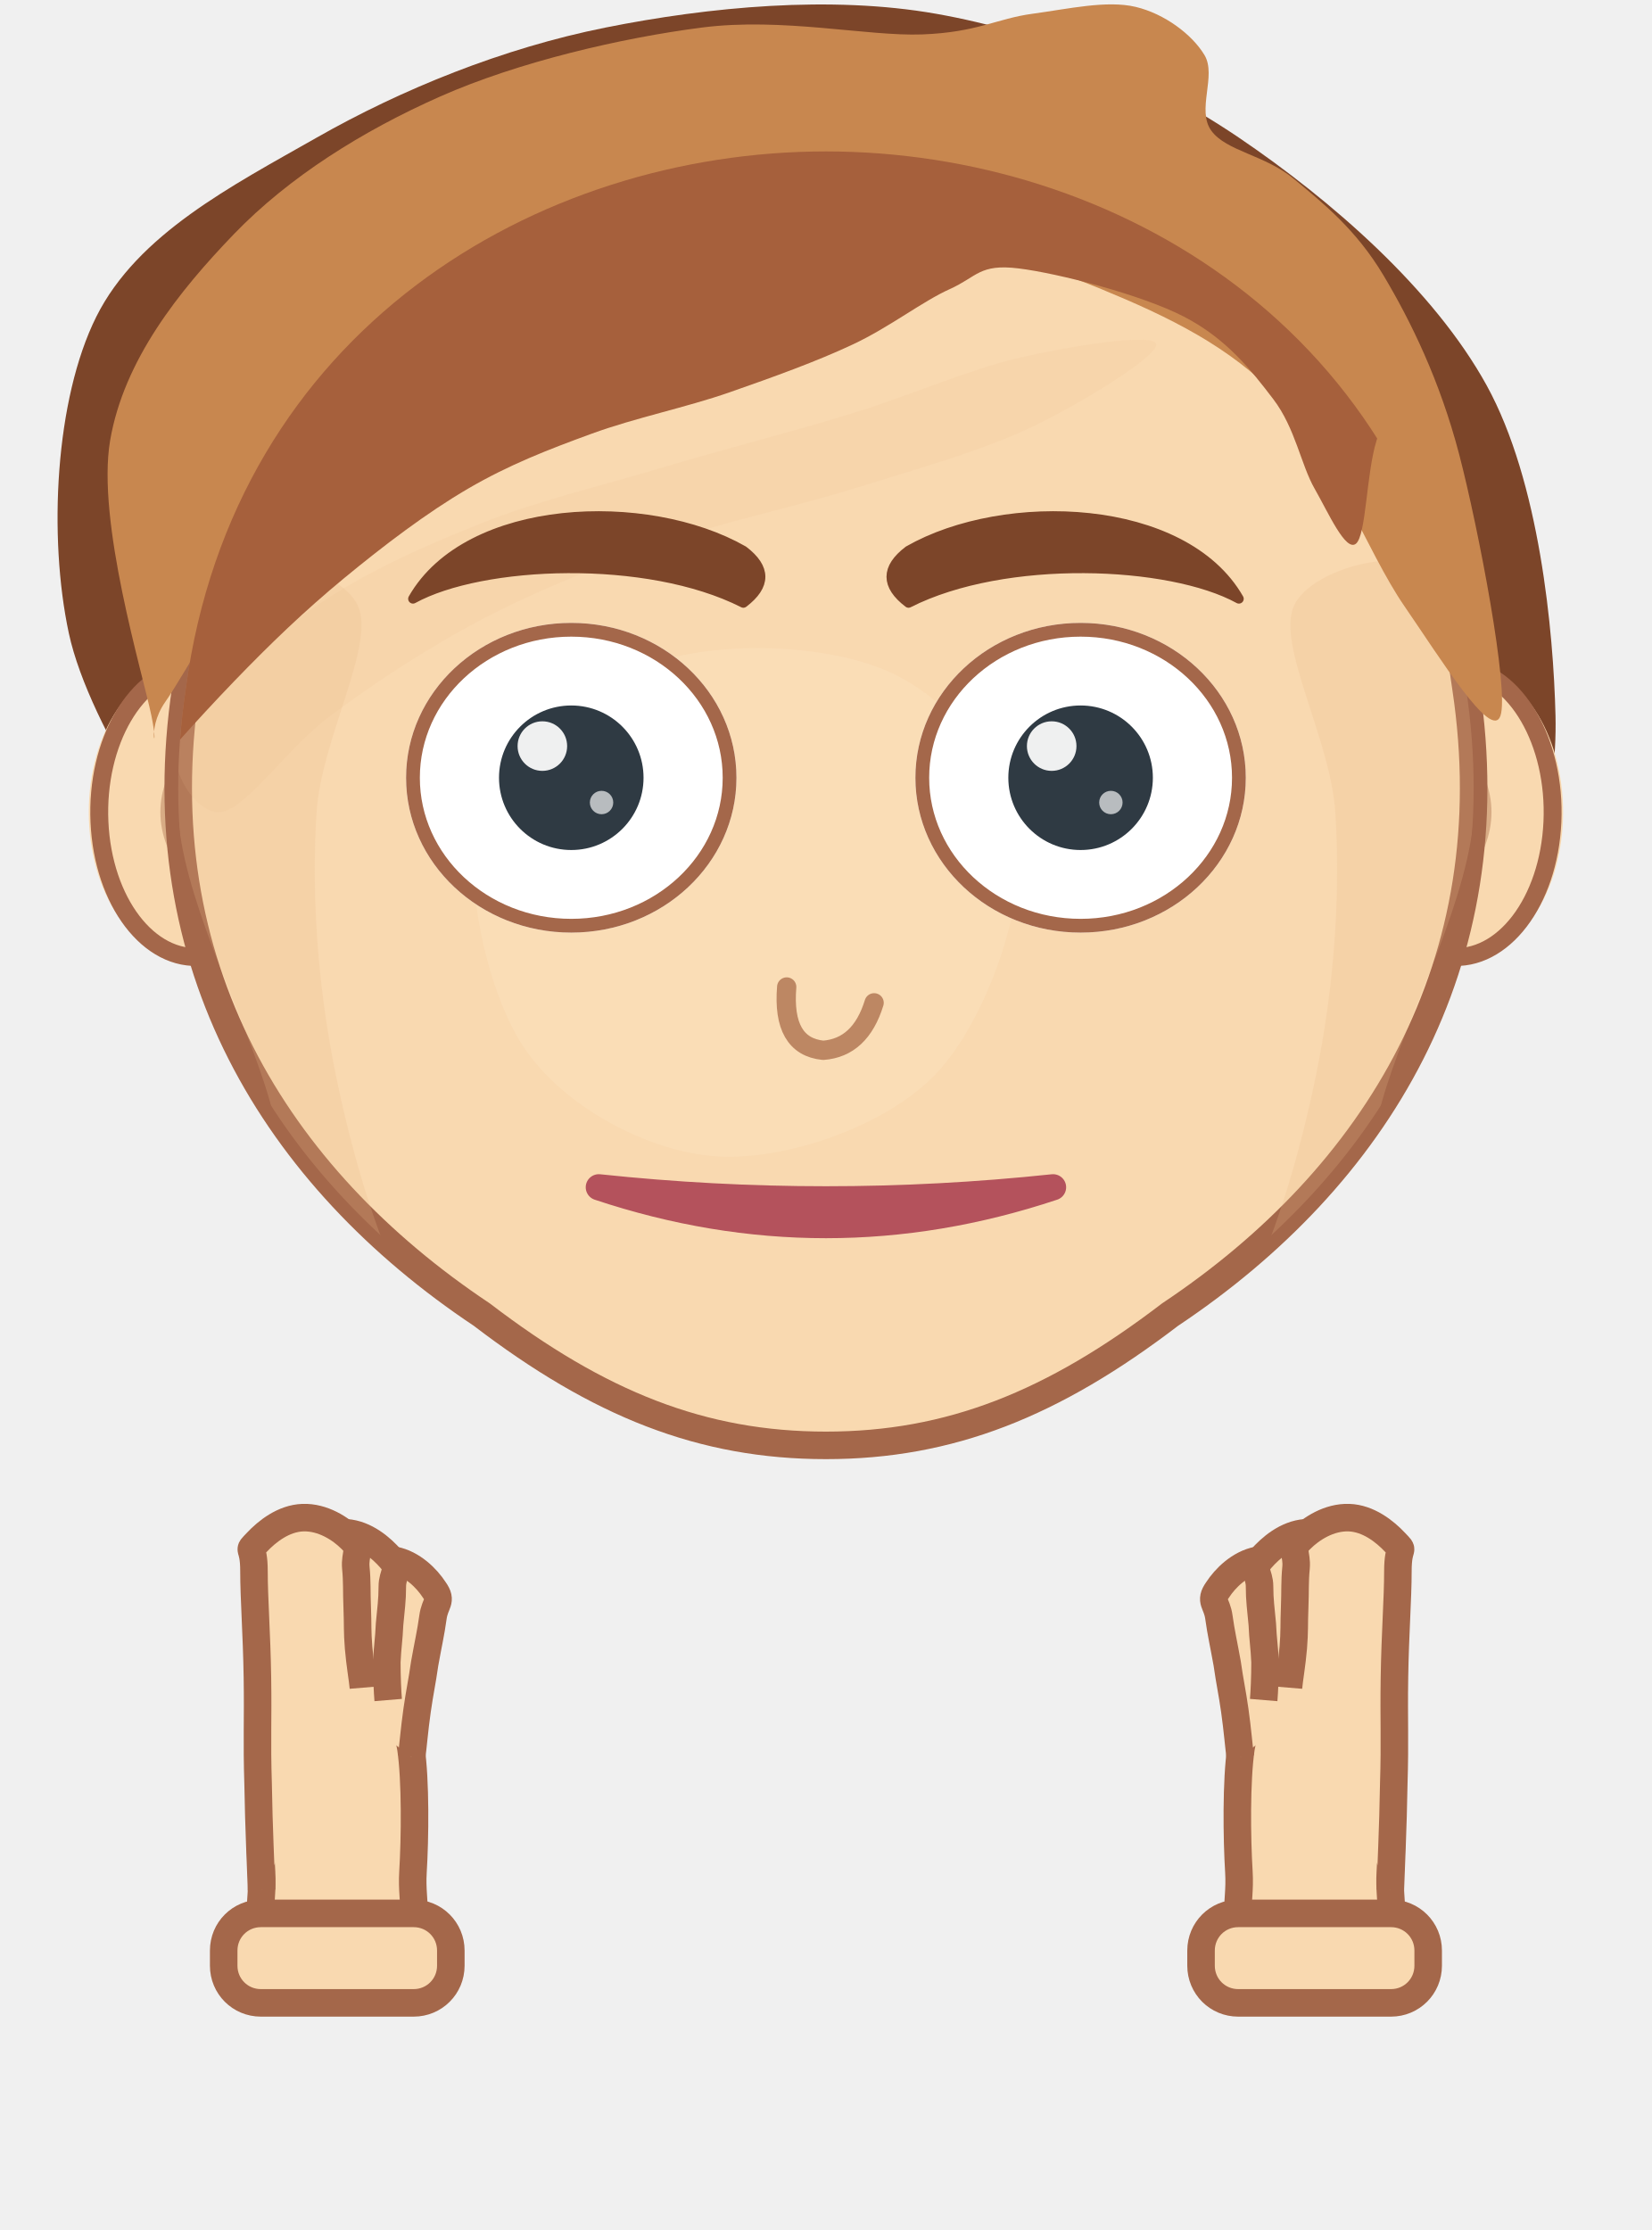
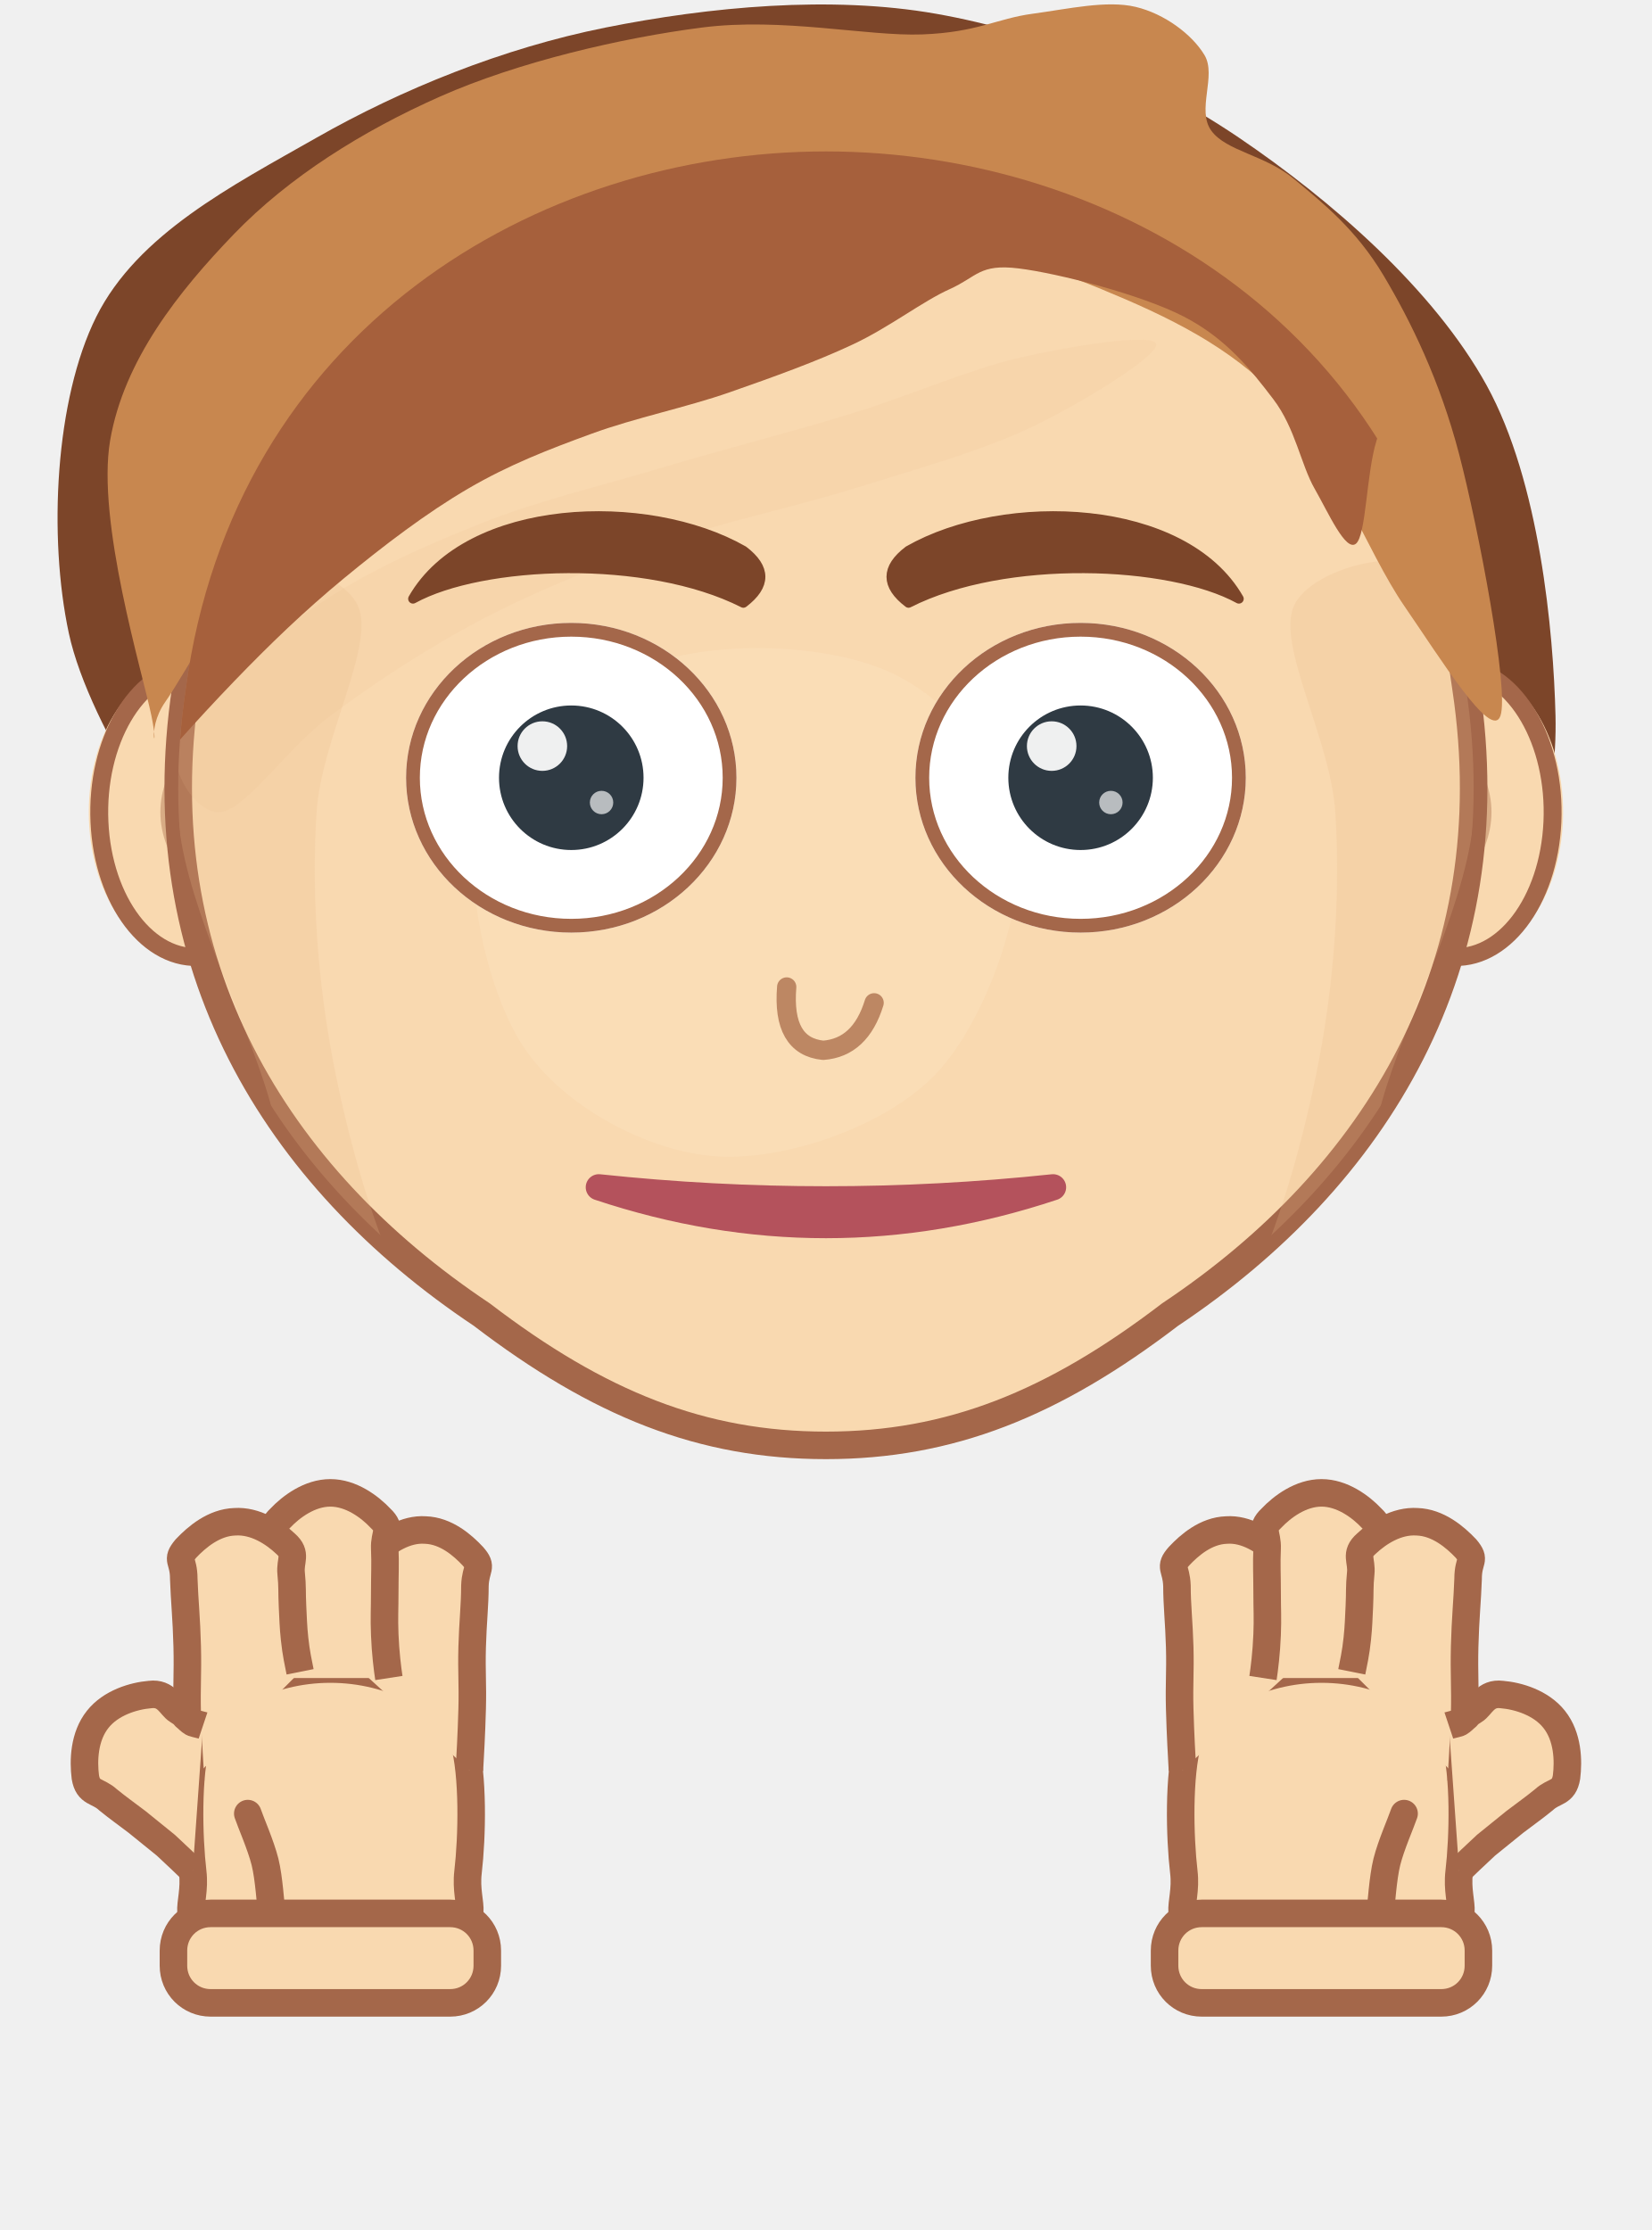
<svg xmlns="http://www.w3.org/2000/svg" viewBox="0 0 240 324" role="img" aria-label="Cartoon mascot face">
  <defs>
    <clipPath id="eyeSocketLeft">
      <ellipse cx="83" cy="113" rx="24" ry="22.5" />
    </clipPath>
    <clipPath id="eyeSocketRight">
      <ellipse cx="157" cy="113" rx="24" ry="22.5" />
    </clipPath>
    <clipPath id="headShape">
      <path d="M120 22 C162 22 206 48 213 100 C219 140 200 171 170 191 C153 204 138 210 120 210 C102 210 87 204 70 191 C40 171 21 140 27 100 C34 48 78 22 120 22 Z" />
    </clipPath>
  </defs>
  <g id="handLeft" data-name="Left hand">
-     <g id="handLeftDraw-sideOpen" data-name="Side, open">
+     <g id="handLeftDraw-sideOpen" data-name="Side, open" opacity="0">
      <path id="handLeftDraw-sideOpenPalm" data-name="Palm" d="M 40.2 281 C 36.6 279.4 38.3 277 38 272 C 37.7 267.1 37.6 258.7 38.3 254 C 39.1 249.3 40.2 248.2 42.2 246.5 C 44.1 244.9 46.5 245 49 245 C 51.5 245 53.9 244.9 55.8 246.5 C 57.8 248.2 58.9 249.3 59.7 254 C 60.4 258.7 60.3 267.1 60 272 C 59.7 277 61.4 279.4 57.8 281 C 54.2 282.7 43.8 282.7 40.2 281 Z M 38.3 254 C 38.3 254 38.3 254 38.3 254 C 38.3 254 38.3 254 38.3 254" fill="#f9d9b0" stroke="#a4674a" stroke-width="4" stroke-linejoin="round" stroke-linecap="round" />
      <path id="handLeftDraw-sideOpenRing" data-name="Ring" d="M 46.4 245 C 46.7 244.2 47.3 242.6 47.7 240.9 C 48.1 239.2 48.1 238.5 48.4 236.7 C 48.7 235 48.8 234.2 49.1 232.6 C 49.5 230.9 48.6 230 50.3 228.8 C 52 227.6 54.6 226.3 57.3 226.7 C 59.9 227.2 62 229.3 63.1 231 C 64.3 232.7 63.2 232.8 62.9 235 C 62.6 237.2 62.2 238.9 61.7 241.7 C 61.3 244.5 61 245.7 60.6 248.5 C 60.2 251.3 60 253.9 59.8 255.3 M 47.3 242.9 C 47.3 242.9 47.3 242.9 47.3 242.9 C 47.3 242.9 47.3 242.9 47.3 242.9 C 47.3 242.9 47.3 242.9 47.3 242.9 C 47.3 242.9 47.3 242.9 47.3 242.9 Z" fill="#f9d9b0" stroke="#a4674a" stroke-width="4" stroke-linejoin="round" stroke-linecap="butt" />
      <path id="handLeftDraw-sideOpenMiddle" data-name="Middle" d="M 40.9 247.7 C 41.1 246.5 41.5 244.2 41.8 241.7 C 42.1 239.2 42 238.1 42.2 235.6 C 42.4 233.1 42.4 231.6 42.6 229.5 C 42.9 227.5 41.8 227 43.4 225.6 C 45 224.1 47.6 222.5 50.3 222.7 C 53.1 222.9 55.4 224.9 56.8 226.5 C 58.2 228.1 57 228.6 57 230.5 C 57 232.5 56.8 233.8 56.6 236 C 56.5 238.3 56.3 239.2 56.2 241.5 C 56.2 243.7 56.3 245.8 56.4 247 M 41.8 240.9 C 41.8 240.9 41.8 240.9 41.8 240.9 C 41.8 240.9 41.8 240.9 41.8 240.9 C 41.8 240.9 41.8 240.9 41.8 240.9 C 41.8 240.9 41.8 240.9 41.8 240.9 Z" fill="#f9d9b0" stroke="#a4674a" stroke-width="4" stroke-linejoin="round" stroke-linecap="butt" />
      <path id="handLeftDraw-sideOpenIndex" data-name="Index" d="M 38 274.6 C 37.9 271.4 37.6 265.6 37.5 259.2 C 37.3 252.8 37.5 250.1 37.4 243.7 C 37.3 237.3 36.9 232.3 36.9 228.3 C 36.9 224.2 35.8 225.7 37.3 224.1 C 38.8 222.5 41.2 220.6 44 220.5 C 46.9 220.4 49.5 222.1 51 223.6 C 52.6 225.1 51.5 225.7 51.7 227.8 C 51.9 229.8 51.8 231.2 51.9 233.6 C 52 236 51.9 237 52.1 239.4 C 52.3 241.8 52.7 244 52.8 245.2 M 37.3 240.3 C 37.3 240.3 37.3 240.3 37.3 240.3 C 37.3 240.3 37.3 240.3 37.3 240.3 C 37.3 240.3 37.3 240.3 37.3 240.3 C 37.3 240.3 37.3 240.3 37.3 240.3 Z" fill="#f9d9b0" stroke="#a4674a" stroke-width="4" stroke-linejoin="round" stroke-linecap="butt" />
      <path id="handLeftDraw-sideOpenThumb" data-name="Thumb" d="M 46.8 282.2 C 46.8 282.6 47 283.9 47 284.3 C 47 284.7 47 284.2 47 284.2 C 47 284.1 47 284.4 47 284 C 47 283.6 46.6 283 47.2 282.3 C 47.8 281.7 48.8 280.9 50 280.9 C 51.2 280.9 52.2 281.7 52.8 282.3 C 53.4 283 53 283.6 53 284 C 53 284.4 53 284.1 53 284.2 C 53 284.2 53 284.7 53 284.3 C 53 283.9 53.2 282.5 53.2 282 M 47 285.8 C 47 285.8 47 285.8 47 285.8 C 47 285.8 47 285.8 47 285.8 C 47 285.8 47 285.8 47 285.8 C 47 285.8 47 285.8 47 285.8 Z" fill="#f9d9b0" stroke="#a4674a" stroke-width="4" stroke-linejoin="round" stroke-linecap="butt" />
      <path id="handLeftDraw-sideOpenCuff" data-name="Cuff" d="M 37.9 278 L 60.1 278 C 63.1 278 65.5 280.4 65.5 283.4 L 65.5 285.6 C 65.5 288.6 63.1 291 60.1 291 L 37.9 291 C 34.9 291 32.5 288.6 32.5 285.6 L 32.5 283.4 C 32.5 280.4 34.9 278 37.9 278 Z" fill="#f9d9b0" stroke="#a4674a" stroke-width="4" stroke-linejoin="round" stroke-linecap="round" />
    </g>
-     <g id="handLeftDraw-palmOpen" data-name="Palm, open" opacity="0">
+     <g id="handLeftDraw-palmOpen" data-name="Palm, open">
      <path id="handLeftDraw-palmOpenPalm" data-name="Palm" d="M 32 281 C 25.4 279.4 28.6 277.1 28 272 C 27.4 266.9 27.2 257.9 28.6 253 C 30 248.1 32 247.4 35.6 245.5 C 39.2 243.6 43.5 242.5 48 242.5 C 52.5 242.5 56.8 243.6 60.4 245.5 C 64 247.4 66 248.1 67.4 253 C 68.8 257.9 68.6 266.9 68 272 C 67.4 277.1 70.6 279.4 64 281 C 57.4 282.7 38.6 282.7 32 281 Z M 36 263.5 C 36.4 264.7 37.9 268.1 38.5 270.5 C 39.1 272.9 39.3 276.8 39.5 278" fill="#f9d9b0" stroke="#a4674a" stroke-width="4" stroke-linejoin="round" stroke-linecap="round" />
      <path id="handLeftDraw-palmOpenRing" data-name="Ring" d="M 52.6 242.9 C 52.8 242 53.2 240.3 53.4 238.5 C 53.6 236.7 53.5 235.9 53.6 234.1 C 53.7 232.2 53.6 231.4 53.9 229.6 C 54.1 227.8 53 226.9 54.6 225.4 C 56.3 223.9 58.9 222.1 61.8 222.3 C 64.8 222.4 67.2 224.5 68.7 226.1 C 70.2 227.8 69.1 227.7 69 230.4 C 69 233.2 68.7 235.7 68.6 239.3 C 68.5 243 68.7 244.6 68.6 248.3 C 68.5 252 68.3 255.4 68.2 257.2 M 53.3 240.4 C 53.3 240.4 53.3 240.4 53.3 240.4 C 53.3 240.4 53.3 240.4 53.3 240.4 C 53.3 240.4 53.3 240.4 53.3 240.4 C 53.3 240.4 53.3 240.4 53.3 240.4 Z" fill="#f9d9b0" stroke="#a4674a" stroke-width="4" stroke-linejoin="round" stroke-linecap="butt" />
      <path id="handLeftDraw-palmOpenMiddle" data-name="Middle" d="M 39.5 243.8 C 39.7 242.5 40 240.1 40.1 237.5 C 40.2 235 40.1 233.9 40.1 231.3 C 40.1 228.7 40 227.2 40.1 225 C 40.2 222.8 39 222.2 40.7 220.6 C 42.3 218.9 45 216.9 48 216.9 C 51 216.9 53.7 218.9 55.3 220.6 C 57 222.2 55.8 222.8 55.9 225 C 56 227.2 55.9 228.7 55.9 231.3 C 55.9 233.9 55.8 235 55.9 237.5 C 56 240.1 56.3 242.5 56.5 243.8 M 40.1 237.6 C 40.1 237.6 40.1 237.6 40.1 237.6 C 40.1 237.6 40.1 237.6 40.1 237.6 C 40.1 237.6 40.1 237.6 40.1 237.6 C 40.1 237.6 40.1 237.6 40.1 237.6 Z" fill="#f9d9b0" stroke="#a4674a" stroke-width="4" stroke-linejoin="round" stroke-linecap="butt" />
      <path id="handLeftDraw-palmOpenIndex" data-name="Index" d="M 27.7 258.8 C 27.6 256.8 27.3 253.1 27.2 249 C 27.1 245 27.3 243.3 27.2 239.2 C 27.1 235.2 26.8 232.4 26.7 229.4 C 26.7 226.5 25.5 226.8 27 225 C 28.6 223.3 31.1 221.2 34.1 221.1 C 37.1 220.9 39.8 222.7 41.5 224.3 C 43.2 225.8 42.1 226.7 42.3 228.6 C 42.5 230.5 42.4 231.4 42.5 233.4 C 42.6 235.3 42.6 236.2 42.8 238.1 C 43 240.1 43.4 241.9 43.6 242.9 M 27.3 240.8 C 27.3 240.8 27.3 240.8 27.3 240.8 C 27.3 240.8 27.3 240.8 27.3 240.8 C 27.3 240.8 27.3 240.8 27.3 240.8 C 27.3 240.8 27.3 240.8 27.3 240.8 Z" fill="#f9d9b0" stroke="#a4674a" stroke-width="4" stroke-linejoin="round" stroke-linecap="butt" />
      <path id="handLeftDraw-palmOpenThumb" data-name="Thumb" d="M 28 271.8 C 27.2 271 25.7 269.6 24.1 268.1 C 22.4 266.7 21.6 266.1 19.9 264.7 C 18.2 263.4 17.3 262.8 15.7 261.5 C 14.2 260.1 12.8 260.6 12.4 258.2 C 12.1 255.8 12.2 252.3 14.2 249.8 C 16.1 247.4 19.4 246.4 21.8 246.2 C 24.2 245.9 24.8 247.9 25.8 248.5 C 26.9 249.2 26.5 249 26.9 249.4 C 27.4 249.8 27.5 250 28 250.3 C 28.6 250.5 29.2 250.6 29.5 250.7 M 21.9 266.3 C 21.9 266.3 21.9 266.3 21.9 266.3 C 21.9 266.3 21.9 266.3 21.9 266.3 C 21.9 266.3 21.9 266.3 21.9 266.3 C 21.9 266.3 21.9 266.3 21.9 266.3 Z" fill="#f9d9b0" stroke="#a4674a" stroke-width="4" stroke-linejoin="round" stroke-linecap="butt" />
      <path id="handLeftDraw-palmOpenCuff" data-name="Cuff" d="M 30.6 278 L 65.4 278 C 68.4 278 70.8 280.4 70.8 283.4 L 70.8 285.6 C 70.8 288.6 68.4 291 65.4 291 L 30.6 291 C 27.6 291 25.2 288.6 25.2 285.6 L 25.2 283.4 C 25.2 280.4 27.6 278 30.6 278 Z" fill="#f9d9b0" stroke="#a4674a" stroke-width="4" stroke-linejoin="round" stroke-linecap="round" />
    </g>
    <g id="handLeftDraw-frontFist" data-name="Front fist" opacity="0">
      <path id="handLeftDraw-frontFistPalm" data-name="Palm" d="M 32 281 C 25.4 279.4 28.6 277.1 28 272 C 27.4 266.9 27.2 257.9 28.6 253 C 30 248.1 32 247.4 35.6 245.5 C 39.2 243.6 43.5 242.5 48 242.5 C 52.5 242.5 56.8 243.6 60.4 245.5 C 64 247.4 66 248.1 67.4 253 C 68.8 257.9 68.6 266.9 68 272 C 67.4 277.1 70.6 279.4 64 281 C 57.4 282.7 38.6 282.7 32 281 Z M 36 263.5 C 36.4 264.7 37.9 268.1 38.5 270.5 C 39.1 272.9 39.3 276.8 39.5 278" fill="#f9d9b0" stroke="#a4674a" stroke-width="4" stroke-linejoin="round" stroke-linecap="round" />
      <path id="handLeftDraw-frontFistRing" data-name="Ring" d="M 48.1 266.3 C 48.5 264 49.4 258 49.8 255.2 C 50.3 252.5 50.1 254 50.2 253 C 50.4 252.1 50.2 252.3 50.6 250.7 C 51 249.1 49.8 247.1 52.1 245.4 C 54.5 243.6 58.1 241.7 61.9 242.3 C 65.7 242.9 68.6 245.9 70.3 248.2 C 72 250.6 70.2 252.2 70.1 253.8 C 70 255.4 69.9 255.2 69.7 256.1 C 69.6 257 69.8 255.6 69.4 258.3 C 68.9 261.1 68 267.1 67.6 269.4 M 48.1 266.3 C 49.7 266.8 54.3 269.2 57.6 269.8 C 60.8 270.3 65.9 269.4 67.6 269.4 C 65.9 269.4 60.8 270.3 57.6 269.8 C 54.3 269.2 49.7 266.8 48.1 266.3 Z" fill="#f9d9b0" stroke="#a4674a" stroke-width="4" stroke-linejoin="round" stroke-linecap="butt" />
      <path id="handLeftDraw-frontFistMiddle" data-name="Middle" d="M 37.7 268.3 C 37.7 265.8 37.7 259.4 37.7 256.4 C 37.7 253.4 37.7 254.9 37.7 253.8 C 37.7 252.6 37.6 252.8 37.7 251 C 37.9 249.3 36.3 247.5 38.4 245.3 C 40.6 243.1 44.1 240.6 48 240.6 C 51.9 240.6 55.4 243.1 57.6 245.3 C 59.7 247.5 58.1 249.3 58.3 251 C 58.4 252.8 58.3 252.6 58.3 253.8 C 58.3 254.9 58.3 253.4 58.3 256.4 C 58.3 259.4 58.3 265.8 58.3 268.3 M 37.7 268.3 C 39.4 268.6 44.6 270.3 48 270.3 C 51.4 270.3 56.6 268.6 58.3 268.3 C 56.6 268.6 51.4 270.3 48 270.3 C 44.6 270.3 39.4 268.6 37.7 268.3 Z" fill="#f9d9b0" stroke="#a4674a" stroke-width="4" stroke-linejoin="round" stroke-linecap="butt" />
      <path id="handLeftDraw-frontFistIndex" data-name="Index" d="M 27.9 270.1 C 27.5 267.8 26.7 261.6 26.3 258.7 C 25.9 255.9 26.1 257.3 25.9 256.4 C 25.8 255.4 25.7 255.6 25.6 253.9 C 25.5 252.2 23.7 250.6 25.5 248.2 C 27.3 245.8 30.3 242.8 34.2 242.3 C 38.1 241.7 41.8 243.8 44.2 245.6 C 46.6 247.4 45.3 249.5 45.7 251.1 C 46.1 252.7 45.9 252.5 46 253.5 C 46.2 254.5 45.9 253.1 46.3 255.9 C 46.7 258.7 47.6 264.9 48 267.3 M 27.9 270.1 C 29.6 270.2 34.8 271.2 38.2 270.7 C 41.5 270.2 46.3 267.9 48 267.3 C 46.3 267.9 41.5 270.2 38.2 270.7 C 34.8 271.2 29.6 270.2 27.9 270.1 Z" fill="#f9d9b0" stroke="#a4674a" stroke-width="4" stroke-linejoin="round" stroke-linecap="butt" />
      <path id="handLeftDraw-frontFistThumb" data-name="Thumb" d="M 38.1 278.6 C 36 277.3 30.7 274.1 28.2 272.5 C 25.6 271 26.7 271.7 25.6 271.1 C 24.6 270.5 24.5 270.6 23.1 269.6 C 21.6 268.6 19.5 269 18.7 266.3 C 17.9 263.5 17.5 259.5 19.3 256.3 C 21.2 253.1 24.9 251.4 27.7 250.7 C 30.5 250 31.2 252.1 32.7 252.8 C 34.3 253.6 34.3 253.7 35.3 254.3 C 36.4 254.9 35.2 254.3 37.8 255.8 C 40.5 257.2 45.9 260.2 48 261.3 M 38.1 278.6 C 39.2 277.3 43.1 273.8 44.7 270.9 C 46.4 268.1 47.5 262.9 48 261.3 C 47.5 262.9 46.4 268.1 44.7 270.9 C 43.1 273.8 39.2 277.3 38.1 278.6 Z" fill="#f9d9b0" stroke="#a4674a" stroke-width="4" stroke-linejoin="round" stroke-linecap="butt" />
      <path id="handLeftDraw-frontFistCuff" data-name="Cuff" d="M 30.6 278 L 65.4 278 C 68.4 278 70.8 280.4 70.8 283.4 L 70.8 285.6 C 70.8 288.6 68.4 291 65.4 291 L 30.6 291 C 27.6 291 25.2 288.6 25.2 285.6 L 25.2 283.4 C 25.2 280.4 27.6 278 30.6 278 Z" fill="#f9d9b0" stroke="#a4674a" stroke-width="4" stroke-linejoin="round" stroke-linecap="round" />
    </g>
  </g>
  <g id="handRight" data-name="Right hand">
-     <g id="handRightDraw-sideOpen" data-name="Side, open">
+     <g id="handRightDraw-sideOpen" data-name="Side, open" opacity="0">
      <path id="handRightDraw-sideOpenPalm" data-name="Palm" d="M 199.8 281 C 203.4 279.4 201.7 277 202 272 C 202.3 267.1 202.4 258.7 201.7 254 C 200.9 249.3 199.8 248.2 197.8 246.5 C 195.9 244.9 193.5 245 191 245 C 188.5 245 186.1 244.9 184.2 246.5 C 182.2 248.2 181.1 249.3 180.3 254 C 179.6 258.7 179.7 267.1 180 272 C 180.3 277 178.6 279.4 182.2 281 C 185.8 282.7 196.2 282.7 199.8 281 Z M 201.7 254 C 201.7 254 201.7 254 201.7 254 C 201.7 254 201.7 254 201.7 254" fill="#f9d9b0" stroke="#a4674a" stroke-width="4" stroke-linejoin="round" stroke-linecap="round" />
      <path id="handRightDraw-sideOpenRing" data-name="Ring" d="M 193.6 245 C 193.3 244.2 192.7 242.6 192.3 240.9 C 191.9 239.2 191.9 238.5 191.6 236.7 C 191.3 235 191.2 234.2 190.9 232.6 C 190.5 230.9 191.4 230 189.7 228.8 C 188 227.6 185.4 226.3 182.7 226.7 C 180.1 227.2 178 229.3 176.9 231 C 175.7 232.7 176.8 232.8 177.1 235 C 177.4 237.2 177.8 238.9 178.3 241.7 C 178.7 244.5 179 245.7 179.4 248.5 C 179.8 251.3 180 253.9 180.2 255.3 M 192.7 242.9 C 192.7 242.9 192.7 242.9 192.7 242.9 C 192.7 242.9 192.7 242.9 192.7 242.9 C 192.7 242.9 192.7 242.9 192.7 242.9 C 192.7 242.9 192.7 242.9 192.7 242.9 Z" fill="#f9d9b0" stroke="#a4674a" stroke-width="4" stroke-linejoin="round" stroke-linecap="butt" />
      <path id="handRightDraw-sideOpenMiddle" data-name="Middle" d="M 199.1 247.7 C 198.9 246.5 198.5 244.2 198.2 241.7 C 197.9 239.2 198 238.1 197.8 235.6 C 197.6 233.1 197.6 231.6 197.4 229.5 C 197.1 227.5 198.2 227 196.6 225.6 C 195 224.1 192.4 222.5 189.7 222.7 C 186.9 222.9 184.6 224.9 183.2 226.5 C 181.8 228.1 183 228.6 183 230.5 C 183 232.5 183.2 233.8 183.4 236 C 183.5 238.3 183.7 239.2 183.8 241.5 C 183.8 243.7 183.7 245.8 183.6 247 M 198.2 240.9 C 198.2 240.9 198.2 240.9 198.2 240.9 C 198.2 240.9 198.2 240.9 198.2 240.9 C 198.2 240.9 198.2 240.9 198.2 240.9 C 198.2 240.9 198.2 240.9 198.2 240.9 Z" fill="#f9d9b0" stroke="#a4674a" stroke-width="4" stroke-linejoin="round" stroke-linecap="butt" />
      <path id="handRightDraw-sideOpenIndex" data-name="Index" d="M 202 274.6 C 202.1 271.4 202.4 265.6 202.5 259.2 C 202.7 252.8 202.5 250.1 202.6 243.7 C 202.7 237.3 203.1 232.3 203.1 228.3 C 203.1 224.2 204.2 225.7 202.7 224.1 C 201.2 222.5 198.8 220.6 196 220.5 C 193.1 220.4 190.5 222.1 189 223.6 C 187.4 225.1 188.5 225.7 188.3 227.8 C 188.1 229.8 188.2 231.2 188.1 233.6 C 188 236 188.1 237 187.9 239.4 C 187.7 241.8 187.3 244 187.2 245.2 M 202.7 240.3 C 202.7 240.3 202.7 240.3 202.7 240.3 C 202.7 240.3 202.7 240.3 202.7 240.3 C 202.7 240.3 202.7 240.3 202.7 240.3 C 202.7 240.3 202.7 240.3 202.7 240.3 Z" fill="#f9d9b0" stroke="#a4674a" stroke-width="4" stroke-linejoin="round" stroke-linecap="butt" />
      <path id="handRightDraw-sideOpenThumb" data-name="Thumb" d="M 193.2 282.2 C 193.2 282.6 193 283.9 193 284.3 C 193 284.7 193 284.2 193 284.2 C 193 284.1 193 284.4 193 284 C 193 283.6 193.4 283 192.8 282.3 C 192.2 281.7 191.2 280.9 190 280.9 C 188.8 280.9 187.8 281.7 187.2 282.3 C 186.6 283 187 283.6 187 284 C 187 284.4 187 284.1 187 284.2 C 187 284.2 187 284.7 187 284.3 C 187 283.9 186.8 282.5 186.8 282 M 193 285.8 C 193 285.8 193 285.8 193 285.8 C 193 285.8 193 285.8 193 285.8 C 193 285.8 193 285.8 193 285.8 C 193 285.8 193 285.8 193 285.8 Z" fill="#f9d9b0" stroke="#a4674a" stroke-width="4" stroke-linejoin="round" stroke-linecap="butt" />
      <path id="handRightDraw-sideOpenCuff" data-name="Cuff" d="M 202.1 278 L 179.9 278 C 176.9 278 174.5 280.4 174.5 283.4 L 174.5 285.6 C 174.5 288.6 176.9 291 179.9 291 L 202.1 291 C 205.1 291 207.5 288.6 207.5 285.6 L 207.5 283.4 C 207.5 280.4 205.1 278 202.1 278 Z" fill="#f9d9b0" stroke="#a4674a" stroke-width="4" stroke-linejoin="round" stroke-linecap="round" />
    </g>
-     <g id="handRightDraw-palmOpen" data-name="Palm, open" opacity="0">
+     <g id="handRightDraw-palmOpen" data-name="Palm, open">
      <path id="handRightDraw-palmOpenPalm" data-name="Palm" d="M 208 281 C 214.6 279.4 211.4 277.1 212 272 C 212.6 266.9 212.8 257.9 211.4 253 C 210 248.1 208 247.4 204.4 245.5 C 200.8 243.6 196.5 242.5 192 242.5 C 187.5 242.5 183.2 243.6 179.6 245.5 C 176 247.4 174 248.1 172.6 253 C 171.2 257.9 171.4 266.9 172 272 C 172.6 277.1 169.4 279.4 176 281 C 182.6 282.7 201.4 282.7 208 281 Z M 204 263.5 C 203.6 264.7 202.1 268.1 201.5 270.5 C 200.9 272.9 200.7 276.8 200.5 278" fill="#f9d9b0" stroke="#a4674a" stroke-width="4" stroke-linejoin="round" stroke-linecap="round" />
      <path id="handRightDraw-palmOpenRing" data-name="Ring" d="M 187.4 242.9 C 187.2 242 186.8 240.3 186.6 238.5 C 186.4 236.7 186.5 235.9 186.4 234.1 C 186.3 232.2 186.4 231.4 186.1 229.6 C 185.9 227.8 187 226.9 185.4 225.4 C 183.7 223.9 181.1 222.1 178.2 222.3 C 175.2 222.4 172.8 224.5 171.3 226.1 C 169.8 227.8 170.9 227.7 171 230.4 C 171 233.2 171.3 235.7 171.4 239.3 C 171.5 243 171.3 244.6 171.4 248.3 C 171.5 252 171.7 255.4 171.8 257.2 M 186.7 240.4 C 186.7 240.4 186.7 240.4 186.7 240.4 C 186.7 240.4 186.7 240.4 186.7 240.4 C 186.7 240.4 186.7 240.4 186.7 240.4 C 186.7 240.4 186.7 240.4 186.7 240.4 Z" fill="#f9d9b0" stroke="#a4674a" stroke-width="4" stroke-linejoin="round" stroke-linecap="butt" />
      <path id="handRightDraw-palmOpenMiddle" data-name="Middle" d="M 200.5 243.8 C 200.3 242.5 200 240.1 199.9 237.5 C 199.8 235 199.9 233.9 199.9 231.3 C 199.9 228.7 200 227.2 199.9 225 C 199.8 222.8 201 222.2 199.3 220.6 C 197.7 218.9 195 216.9 192 216.9 C 189 216.9 186.3 218.9 184.7 220.6 C 183 222.2 184.2 222.8 184.1 225 C 184 227.2 184.1 228.7 184.1 231.3 C 184.1 233.9 184.2 235 184.1 237.5 C 184 240.1 183.7 242.5 183.5 243.8 M 199.9 237.6 C 199.9 237.6 199.9 237.6 199.9 237.6 C 199.9 237.6 199.9 237.6 199.9 237.6 C 199.9 237.6 199.9 237.6 199.9 237.6 C 199.9 237.6 199.9 237.6 199.9 237.6 Z" fill="#f9d9b0" stroke="#a4674a" stroke-width="4" stroke-linejoin="round" stroke-linecap="butt" />
      <path id="handRightDraw-palmOpenIndex" data-name="Index" d="M 212.3 258.8 C 212.4 256.8 212.7 253.1 212.8 249 C 212.9 245 212.7 243.3 212.8 239.2 C 212.9 235.2 213.2 232.4 213.3 229.4 C 213.3 226.5 214.5 226.8 213 225 C 211.4 223.3 208.9 221.2 205.9 221.1 C 202.9 220.9 200.2 222.7 198.5 224.3 C 196.8 225.8 197.9 226.7 197.7 228.6 C 197.5 230.5 197.6 231.4 197.5 233.4 C 197.4 235.3 197.4 236.2 197.2 238.1 C 197 240.1 196.6 241.9 196.4 242.9 M 212.7 240.8 C 212.7 240.8 212.7 240.8 212.7 240.8 C 212.7 240.8 212.7 240.8 212.7 240.8 C 212.7 240.8 212.7 240.8 212.7 240.8 C 212.7 240.8 212.7 240.8 212.7 240.8 Z" fill="#f9d9b0" stroke="#a4674a" stroke-width="4" stroke-linejoin="round" stroke-linecap="butt" />
      <path id="handRightDraw-palmOpenThumb" data-name="Thumb" d="M 212 271.8 C 212.8 271 214.3 269.6 215.9 268.1 C 217.6 266.7 218.4 266.1 220.1 264.7 C 221.8 263.4 222.7 262.8 224.3 261.5 C 225.8 260.1 227.2 260.6 227.6 258.2 C 227.9 255.8 227.8 252.3 225.8 249.8 C 223.9 247.4 220.6 246.4 218.2 246.2 C 215.8 245.9 215.2 247.9 214.2 248.5 C 213.1 249.2 213.5 249 213.1 249.4 C 212.6 249.8 212.5 250 212 250.3 C 211.4 250.5 210.8 250.6 210.5 250.7 M 218.1 266.3 C 218.1 266.3 218.1 266.3 218.1 266.3 C 218.1 266.3 218.1 266.3 218.1 266.3 C 218.1 266.3 218.1 266.3 218.1 266.3 C 218.1 266.3 218.1 266.3 218.1 266.3 Z" fill="#f9d9b0" stroke="#a4674a" stroke-width="4" stroke-linejoin="round" stroke-linecap="butt" />
      <path id="handRightDraw-palmOpenCuff" data-name="Cuff" d="M 209.4 278 L 174.6 278 C 171.6 278 169.2 280.4 169.2 283.4 L 169.2 285.6 C 169.2 288.6 171.6 291 174.6 291 L 209.4 291 C 212.4 291 214.8 288.6 214.8 285.6 L 214.8 283.4 C 214.8 280.4 212.4 278 209.4 278 Z" fill="#f9d9b0" stroke="#a4674a" stroke-width="4" stroke-linejoin="round" stroke-linecap="round" />
    </g>
    <g id="handRightDraw-frontFist" data-name="Front fist" opacity="0">
      <path id="handRightDraw-frontFistPalm" data-name="Palm" d="M 208 281 C 214.6 279.4 211.4 277.1 212 272 C 212.6 266.9 212.8 257.9 211.4 253 C 210 248.1 208 247.4 204.4 245.5 C 200.8 243.6 196.5 242.5 192 242.5 C 187.5 242.5 183.2 243.6 179.6 245.5 C 176 247.4 174 248.1 172.6 253 C 171.2 257.9 171.4 266.9 172 272 C 172.6 277.1 169.4 279.4 176 281 C 182.6 282.7 201.4 282.7 208 281 Z M 204 263.5 C 203.6 264.7 202.1 268.1 201.5 270.5 C 200.9 272.9 200.7 276.8 200.5 278" fill="#f9d9b0" stroke="#a4674a" stroke-width="4" stroke-linejoin="round" stroke-linecap="round" />
      <path id="handRightDraw-frontFistRing" data-name="Ring" d="M 191.9 266.3 C 191.5 264 190.6 258 190.2 255.2 C 189.7 252.5 189.9 254 189.8 253 C 189.6 252.1 189.8 252.3 189.4 250.7 C 189 249.1 190.2 247.1 187.9 245.4 C 185.5 243.6 181.9 241.7 178.1 242.3 C 174.3 242.9 171.4 245.9 169.7 248.2 C 168 250.6 169.8 252.2 169.9 253.8 C 170 255.4 170.1 255.2 170.3 256.1 C 170.4 257 170.2 255.6 170.6 258.3 C 171.1 261.1 172 267.1 172.4 269.4 M 191.9 266.3 C 190.3 266.8 185.7 269.2 182.4 269.8 C 179.2 270.3 174.1 269.4 172.4 269.4 C 174.1 269.4 179.2 270.3 182.4 269.8 C 185.7 269.2 190.3 266.8 191.9 266.3 Z" fill="#f9d9b0" stroke="#a4674a" stroke-width="4" stroke-linejoin="round" stroke-linecap="butt" />
      <path id="handRightDraw-frontFistMiddle" data-name="Middle" d="M 202.3 268.3 C 202.3 265.8 202.3 259.4 202.3 256.4 C 202.3 253.4 202.3 254.9 202.3 253.8 C 202.3 252.6 202.4 252.8 202.3 251 C 202.1 249.3 203.7 247.5 201.6 245.3 C 199.4 243.1 195.9 240.6 192 240.6 C 188.1 240.6 184.6 243.1 182.4 245.3 C 180.3 247.5 181.9 249.3 181.7 251 C 181.6 252.8 181.7 252.6 181.7 253.8 C 181.7 254.9 181.7 253.4 181.7 256.4 C 181.7 259.4 181.7 265.8 181.7 268.3 M 202.3 268.3 C 200.6 268.6 195.4 270.3 192 270.3 C 188.6 270.3 183.4 268.6 181.7 268.3 C 183.4 268.6 188.6 270.3 192 270.3 C 195.4 270.3 200.6 268.6 202.3 268.3 Z" fill="#f9d9b0" stroke="#a4674a" stroke-width="4" stroke-linejoin="round" stroke-linecap="butt" />
      <path id="handRightDraw-frontFistIndex" data-name="Index" d="M 212.1 270.1 C 212.5 267.8 213.3 261.6 213.7 258.7 C 214.1 255.9 213.9 257.3 214.1 256.4 C 214.2 255.4 214.3 255.6 214.4 253.9 C 214.5 252.2 216.3 250.6 214.5 248.2 C 212.7 245.8 209.7 242.8 205.8 242.3 C 201.9 241.7 198.2 243.8 195.8 245.6 C 193.4 247.4 194.7 249.5 194.3 251.1 C 193.9 252.7 194.1 252.5 194 253.5 C 193.8 254.5 194.1 253.1 193.7 255.9 C 193.3 258.7 192.4 264.9 192 267.3 M 212.1 270.1 C 210.4 270.2 205.2 271.2 201.8 270.7 C 198.5 270.2 193.7 267.9 192 267.3 C 193.7 267.9 198.5 270.2 201.8 270.7 C 205.2 271.2 210.4 270.2 212.1 270.1 Z" fill="#f9d9b0" stroke="#a4674a" stroke-width="4" stroke-linejoin="round" stroke-linecap="butt" />
      <path id="handRightDraw-frontFistThumb" data-name="Thumb" d="M 201.9 278.6 C 204 277.3 209.3 274.1 211.8 272.5 C 214.4 271 213.3 271.7 214.4 271.1 C 215.4 270.5 215.5 270.6 216.9 269.6 C 218.4 268.6 220.5 269 221.3 266.3 C 222.1 263.5 222.5 259.5 220.7 256.3 C 218.8 253.1 215.1 251.4 212.3 250.7 C 209.5 250 208.8 252.1 207.3 252.8 C 205.7 253.6 205.7 253.7 204.7 254.3 C 203.6 254.9 204.8 254.3 202.2 255.8 C 199.5 257.2 194.1 260.2 192 261.3 M 201.9 278.6 C 200.8 277.3 196.9 273.8 195.3 270.9 C 193.6 268.1 192.5 262.9 192 261.3 C 192.5 262.9 193.6 268.1 195.3 270.9 C 196.9 273.8 200.8 277.3 201.9 278.6 Z" fill="#f9d9b0" stroke="#a4674a" stroke-width="4" stroke-linejoin="round" stroke-linecap="butt" />
      <path id="handRightDraw-frontFistCuff" data-name="Cuff" d="M 209.4 278 L 174.6 278 C 171.6 278 169.2 280.4 169.2 283.4 L 169.2 285.6 C 169.2 288.6 171.6 291 174.6 291 L 209.4 291 C 212.4 291 214.8 288.6 214.8 285.6 L 214.8 283.4 C 214.8 280.4 212.4 278 209.4 278 Z" fill="#f9d9b0" stroke="#a4674a" stroke-width="4" stroke-linejoin="round" stroke-linecap="round" />
    </g>
  </g>
  <g id="faceRoot" data-name="Face">
    <path id="hairBack" data-name="Hair back" d="M32 130 C28 127.7 13 106 10 92 C7 78 8 58 14 46 C20 34 33.7 27 46 20 C58.3 13 73 7 88 4 C103 1 120.7 -0.7 136 2 C151.3 4.7 166.7 11 180 20 C193.3 29 208.3 42 216 56 C223.7 70 225.7 91.7 226 104 C226.3 116.3 222.3 132 218 130 C213.7 128 206.3 104 200 92 C193.7 80 188.3 67.3 180 58 C171.7 48.7 161.7 40.7 150 36 C138.3 31.3 122.7 28.3 110 30 C97.3 31.7 84.7 38.3 74 46 C63.3 53.7 52.7 66 46 76 C39.3 86 36.3 97 34 106 C31.7 115 36 132.3 32 130 Z" fill="#7c4529" />
    <g id="earLeft" data-name="Left ear">
      <ellipse id="earLeftShape" data-name="Left ear shape" cx="26.9" cy="118" rx="14" ry="21" fill="#f9d9b0" />
      <path id="earLeftEdge" data-name="Left ear outline" d="M27.5 97 A14 21 0 0 0 29.4 139" fill="none" stroke="#a4674a" stroke-width="2.6" stroke-linecap="round" />
      <path id="earLeftFold" data-name="Left ear fold" d="M27.9 109 Q20.9 118 27.9 127" fill="none" stroke="#bd8763" stroke-width="2.2" stroke-linecap="round" opacity="0.55" />
    </g>
    <g id="earRight" data-name="Right ear">
      <ellipse id="earRightShape" data-name="Right ear shape" cx="213.1" cy="118" rx="14" ry="21" fill="#f9d9b0" />
      <path id="earRightEdge" data-name="Right ear outline" d="M212.5 97 A14 21 0 0 1 210.6 139" fill="none" stroke="#a4674a" stroke-width="2.6" stroke-linecap="round" />
      <path id="earRightFold" data-name="Right ear fold" d="M212.1 109 Q219.1 118 212.1 127" fill="none" stroke="#bd8763" stroke-width="2.2" stroke-linecap="round" opacity="0.55" />
    </g>
    <path id="head" data-name="Head shape" d="M120 22 C162 22 206 48 213 100 C219 140 200 171 170 191 C153 204 138 210 120 210 C102 210 87 204 70 191 C40 171 21 140 27 100 C34 48 78 22 120 22 Z" fill="#f9d9b0" stroke="#a4674a" stroke-width="4" stroke-linejoin="round" />
    <g id="faceShading" data-name="Face shading" clip-path="url(#headShape)">
      <path id="shadeLeft" data-name="Left cheek shade" d="M30.3 84 C26 89.3 24.5 107.3 26 120 C27.5 132.7 35.9 148.3 39.2 160 C42.5 171.7 40.2 182.3 46 190 C51.8 197.7 72 206.7 74 206 C76 205.3 62.3 195 58 186 C53.7 177 50 163.3 48 152 C46 140.7 45.3 128.7 46 118 C46.7 107.3 54.6 93.7 52 88 C49.4 82.3 34.6 78.7 30.3 84 Z" fill="#eab98a" opacity="0.22" />
      <path id="shadeRight" data-name="Right cheek shade" d="M209.7 84 C214 89.3 215.5 107.3 214 120 C212.5 132.7 204.1 148.3 200.8 160 C197.5 171.7 199.8 182.3 194 190 C188.2 197.7 168 206.7 166 206 C164 205.3 177.7 195 182 186 C186.3 177 190 163.3 192 152 C194 140.7 194.7 128.7 194 118 C193.3 107.3 185.4 93.7 188 88 C190.6 82.3 205.4 78.7 209.7 84 Z" fill="#eab98a" opacity="0.22" />
      <path id="faceLight" data-name="Face highlight" d="M70 116 C73.3 106.7 86 99 96 96 C106 93 121.3 93.7 130 98 C138.7 102.3 147 112.3 148 122 C149 131.7 143.3 148.3 136 156 C128.7 163.7 114 168.7 104 168 C94 167.3 81.7 160.7 76 152 C70.3 143.3 66.7 125.3 70 116 Z" fill="#fff1d9" opacity="0.16" />
      <path id="shadeHair" data-name="Hairline shadow" d="M26 106 C28.3 101 38.7 93 46 88 C53.3 83 61.7 79.3 70 76 C78.3 72.7 87 70.7 96 68 C105 65.3 115.3 62.7 124 60 C132.7 57.3 140.7 53.7 148 52 C155.3 50.3 167.7 48.3 168 50 C168.3 51.7 157.3 58.5 150 62 C142.7 65.5 133 68.2 124 71 C115 73.8 105 75.8 96 79 C87 82.2 78 85.8 70 90 C62 94.2 54.3 99.3 48 104 C41.7 108.7 35.7 117.7 32 118 C28.3 118.3 23.7 111 26 106 Z" fill="#eab98a" opacity="0.13" />
    </g>
    <path id="mouth" data-name="Mouth" d="M87 172.5 Q120 176 153 172.5 Q120 183.5 87 172.5 Z" fill="#6d2831" stroke="#b4525c" stroke-width="3.8" stroke-linejoin="round" />
    <path id="tongue" data-name="Tongue" d="M133.9 177 Q120 179 106.1 177 Q120 179 133.9 177 Z" fill="#d9707f" />
    <path id="teeth" data-name="Teeth" d="M96.2 173.3 Q120 175.2 143.8 173.3 Q120 175.2 96.2 173.3 Z" fill="#fff8ec" />
    <g id="eyeLeft" data-name="Left eye" clip-path="url(#eyeSocketLeft)">
      <ellipse id="eyeWhiteLeft" data-name="Left eye white" cx="83" cy="113" rx="24" ry="22.5" fill="#ffffff" />
      <circle id="pupilLeft" data-name="Left pupil" cx="83" cy="113" r="10.5" fill="#2f3a43" />
      <circle id="glintLeft" data-name="Left eye glint" cx="78.8" cy="108.4" r="3.6" fill="#ffffff" opacity="0.92" />
      <circle id="sparkLeft" data-name="Left eye catchlight" cx="87.4" cy="116.6" r="1.7" fill="#ffffff" opacity="0.66" />
      <path id="lidUpperLeft" data-name="Left upper eyelid" d="M37 36.5 L129 36.5 L129 66.5 Q83 82.5 37 66.5 Z" fill="#f9d9b0" stroke="#a4674a" stroke-width="2.6" stroke-linejoin="round" />
      <path id="lidLowerLeft" data-name="Left lower eyelid" d="M37 185.5 L129 185.5 L129 155.5 Q83 143.5 37 155.5 Z" fill="#f9d9b0" stroke="#a4674a" stroke-width="2.2" stroke-linejoin="round" />
      <ellipse id="rimLeft" data-name="Left eye outline" cx="83" cy="113" rx="24" ry="22.5" fill="none" stroke="#a4674a" stroke-width="4" />
    </g>
    <g id="eyeRight" data-name="Right eye" clip-path="url(#eyeSocketRight)">
      <ellipse id="eyeWhiteRight" data-name="Right eye white" cx="157" cy="113" rx="24" ry="22.5" fill="#ffffff" />
      <circle id="pupilRight" data-name="Right pupil" cx="157" cy="113" r="10.5" fill="#2f3a43" />
      <circle id="glintRight" data-name="Right eye glint" cx="152.8" cy="108.4" r="3.6" fill="#ffffff" opacity="0.92" />
      <circle id="sparkRight" data-name="Right eye catchlight" cx="161.4" cy="116.6" r="1.7" fill="#ffffff" opacity="0.66" />
      <path id="lidUpperRight" data-name="Right upper eyelid" d="M111 36.5 L203 36.5 L203 66.5 Q157 82.5 111 66.5 Z" fill="#f9d9b0" stroke="#a4674a" stroke-width="2.6" stroke-linejoin="round" />
      <path id="lidLowerRight" data-name="Right lower eyelid" d="M111 185.5 L203 185.5 L203 155.5 Q157 143.5 111 155.5 Z" fill="#f9d9b0" stroke="#a4674a" stroke-width="2.2" stroke-linejoin="round" />
      <ellipse id="rimRight" data-name="Right eye outline" cx="157" cy="113" rx="24" ry="22.5" fill="none" stroke="#a4674a" stroke-width="4" />
    </g>
    <g id="eyebrows" data-name="Eyebrows" fill="#7c4529" stroke="#7c4529" stroke-width="1.4" stroke-linejoin="round">
      <path id="browLeft" data-name="Left eyebrow" d="M60 87 C68 73 94 72 108 80 Q113 83.8 108 87.6 C94 80.5 70 81.5 60 87 Z" />
      <path id="browRight" data-name="Right eyebrow" d="M180 87 C172 73 146 72 132 80 Q127 83.8 132 87.6 C146 80.5 170 81.5 180 87 Z" />
    </g>
    <path id="nose" data-name="Nose" d="M114.3 143.4 Q113.6 152 119.6 152.6 Q125 152.2 127 145.7" fill="none" stroke="#bd8763" stroke-width="2.8" stroke-linecap="round" stroke-linejoin="round" />
    <path id="hairTop" data-name="Hair top" d="M22 104 C20.7 97.7 14 75.7 16 64 C18 52.3 26 42.3 34 34 C42 25.7 52.7 19 64 14 C75.3 9 90.3 5.5 102 4 C113.7 2.5 126 5.3 134 5 C142 4.7 144.8 2.7 150 2 C155.2 1.3 160.8 0 165 1 C169.2 2 173.2 5 175 8 C176.8 11 173.8 16 176 19 C178.2 22 183.8 22.5 188 26 C192.2 29.5 197 33.3 201 40 C205 46.7 209.2 55.3 212 66 C214.8 76.7 219.3 100.3 218 104 C216.7 107.7 209.3 95.7 204 88 C198.7 80.3 193.3 65.7 186 58 C178.7 50.3 169.7 46 160 42 C150.3 38 138.7 34.7 128 34 C117.3 33.3 106.7 34.3 96 38 C85.3 41.7 73.3 49.3 64 56 C54.7 62.7 46.7 70.3 40 78 C33.3 85.7 27 97.7 24 102 C21 106.3 23.3 110.3 22 104 Z" fill="#c8874f" />
    <g id="hairFront" data-name="Hair front" clip-path="url(#headShape)">
      <path id="hair" data-name="Fringe" d="M4 108 C3.3 94 -1.7 64.7 2 50 C5.7 35.3 14.7 27.7 26 20 C37.3 12.3 54.3 7.3 70 4 C85.7 0.7 102.7 0 120 0 C137.3 0 158 -0.3 174 4 C190 8.3 205.5 15.3 216 26 C226.5 36.7 233.3 54.7 237 68 C240.7 81.3 239.5 104.7 238 106 C236.5 107.3 232 84.7 228 76 C224 67.3 217.7 58.3 214 54 C210.3 49.7 208.3 48.3 206 50 C203.7 51.7 201.5 59.2 200 64 C198.5 68.8 198.5 77.8 197 79 C195.5 80.2 193 74.5 191 71 C189 67.5 188.2 62.2 185 58 C181.8 53.8 178.2 49.2 172 46 C165.8 42.8 153.7 39.7 148 39 C142.3 38.3 142 40.2 138 42 C134 43.8 129.3 47.5 124 50 C118.7 52.5 112.3 54.8 106 57 C99.7 59.2 92.3 60.7 86 63 C79.7 65.3 74 67.5 68 71 C62 74.5 55.7 79.3 50 84 C44.3 88.7 39.3 93.5 34 99 C28.7 104.5 22.7 111.2 18 117 C13.3 122.8 8.3 135.5 6 134 C3.7 132.5 4.7 122 4 108 Z" fill="#a6603c" />
    </g>
  </g>
</svg>
